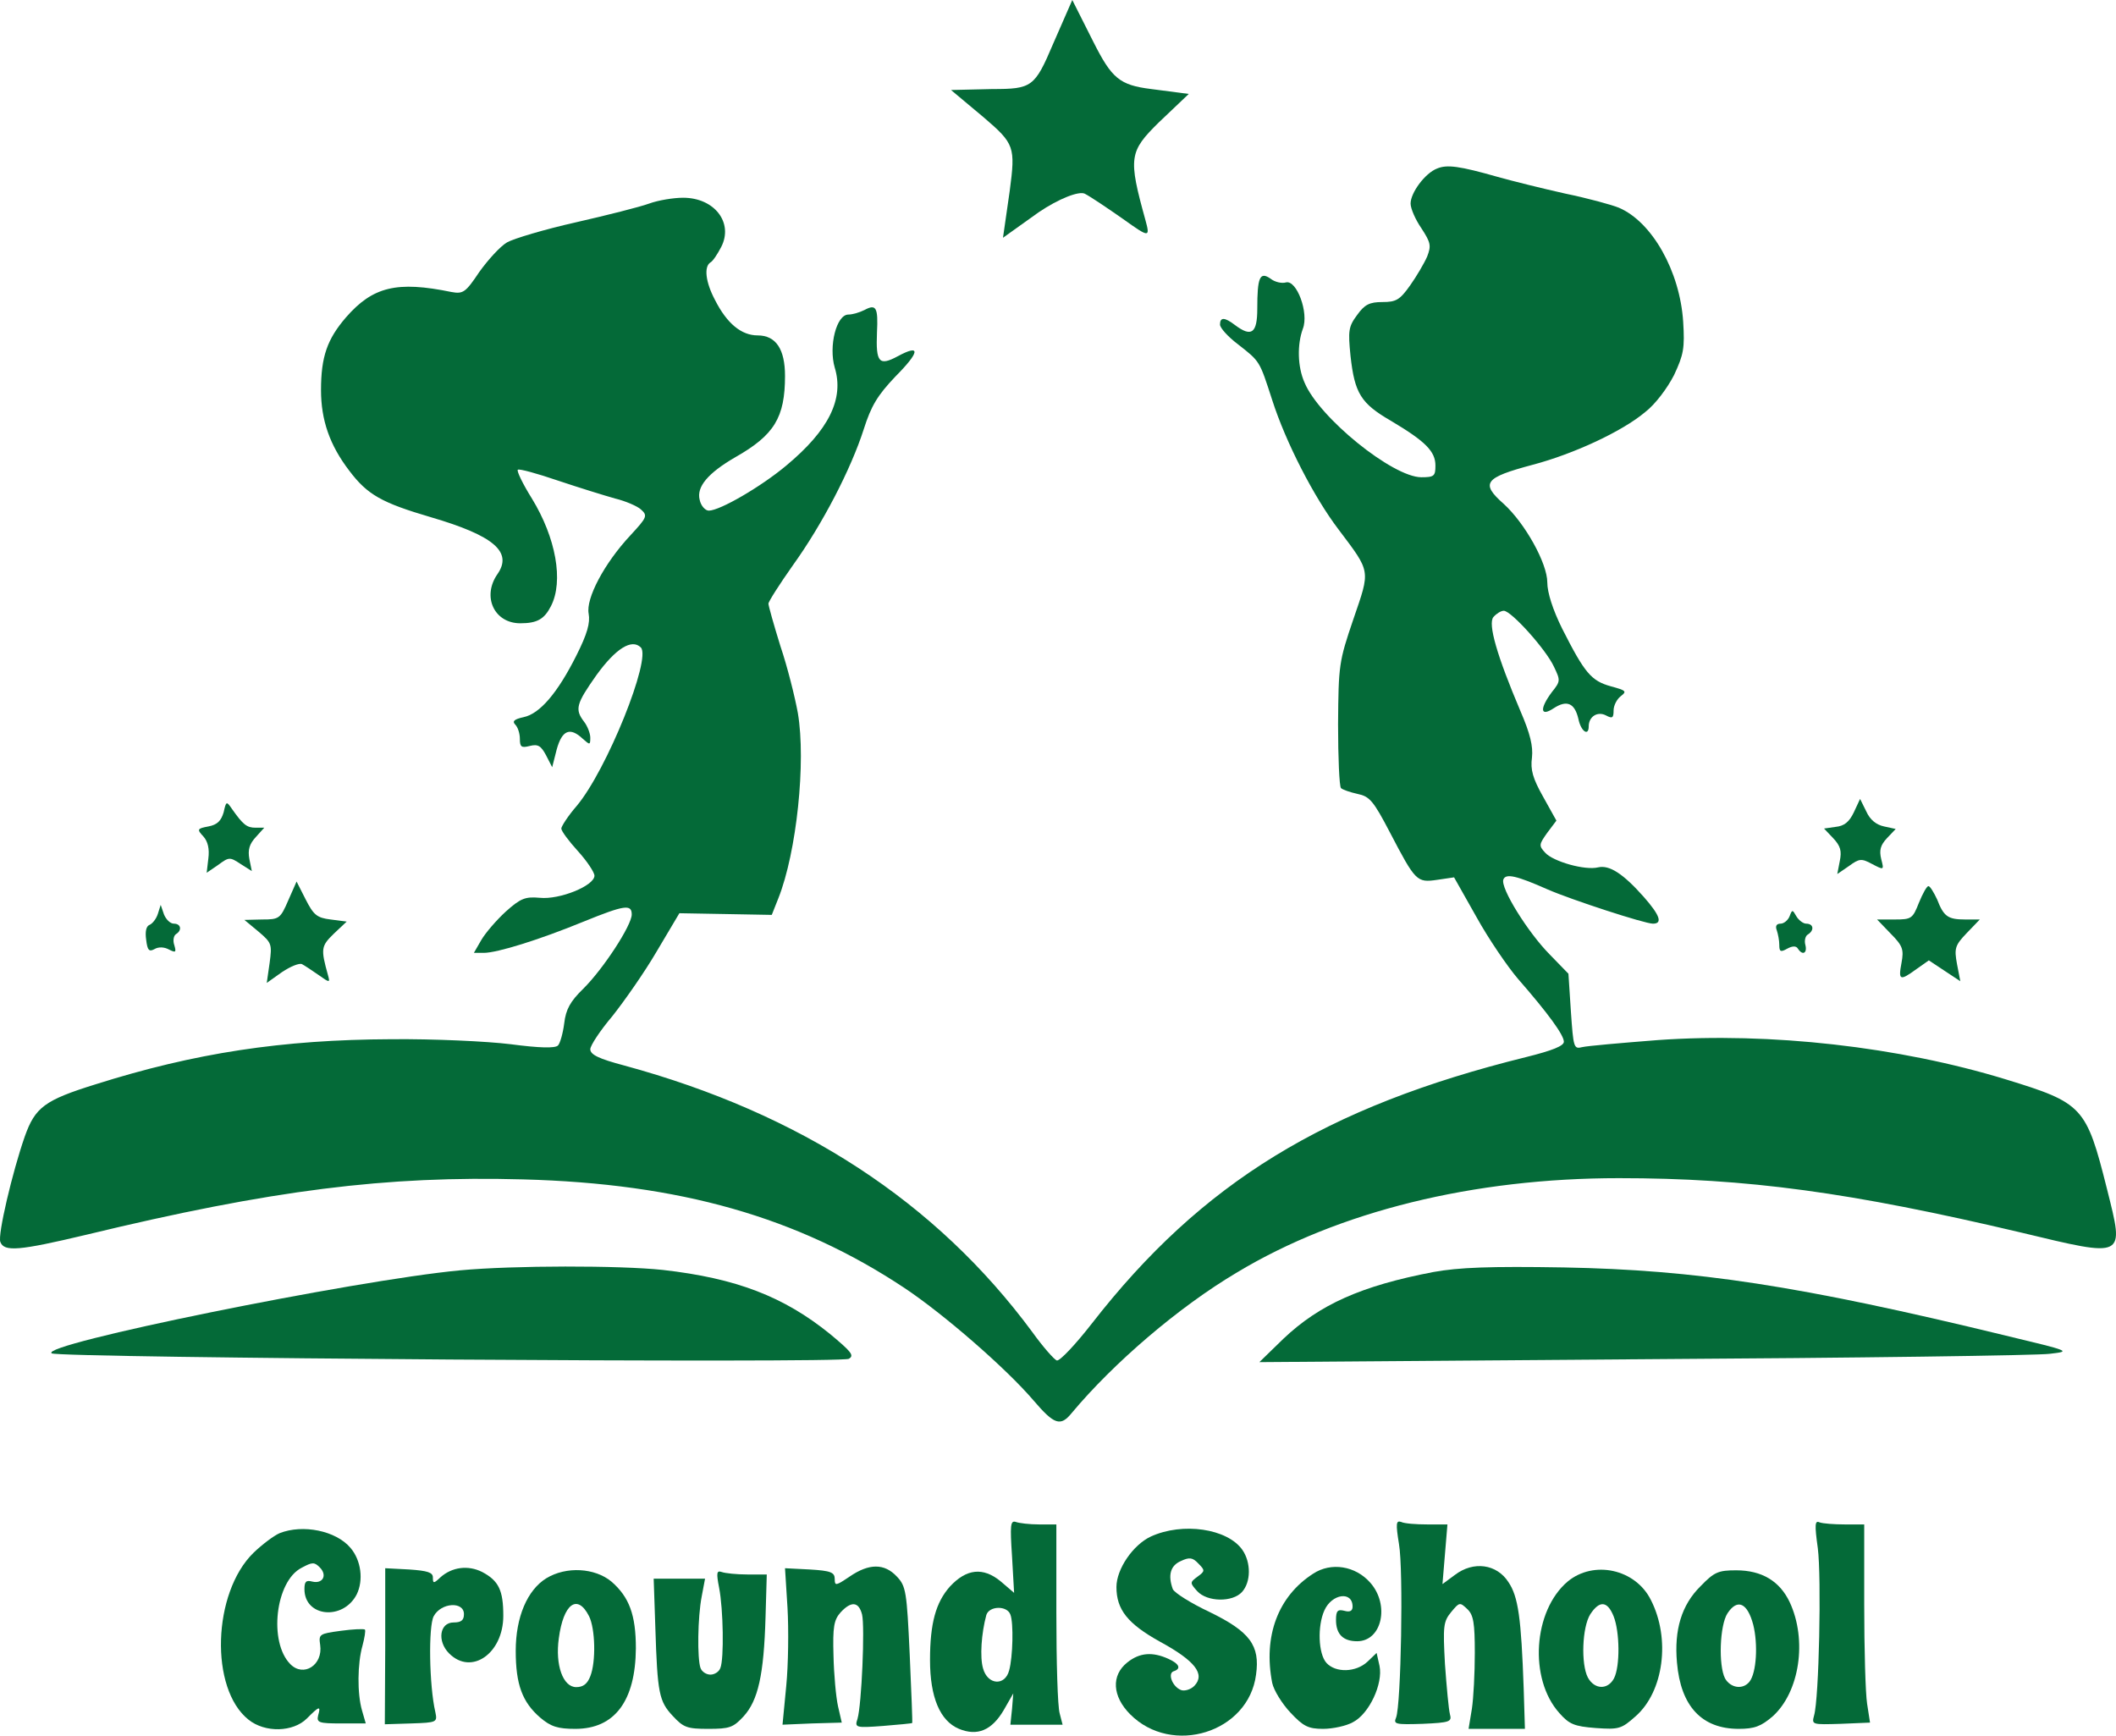
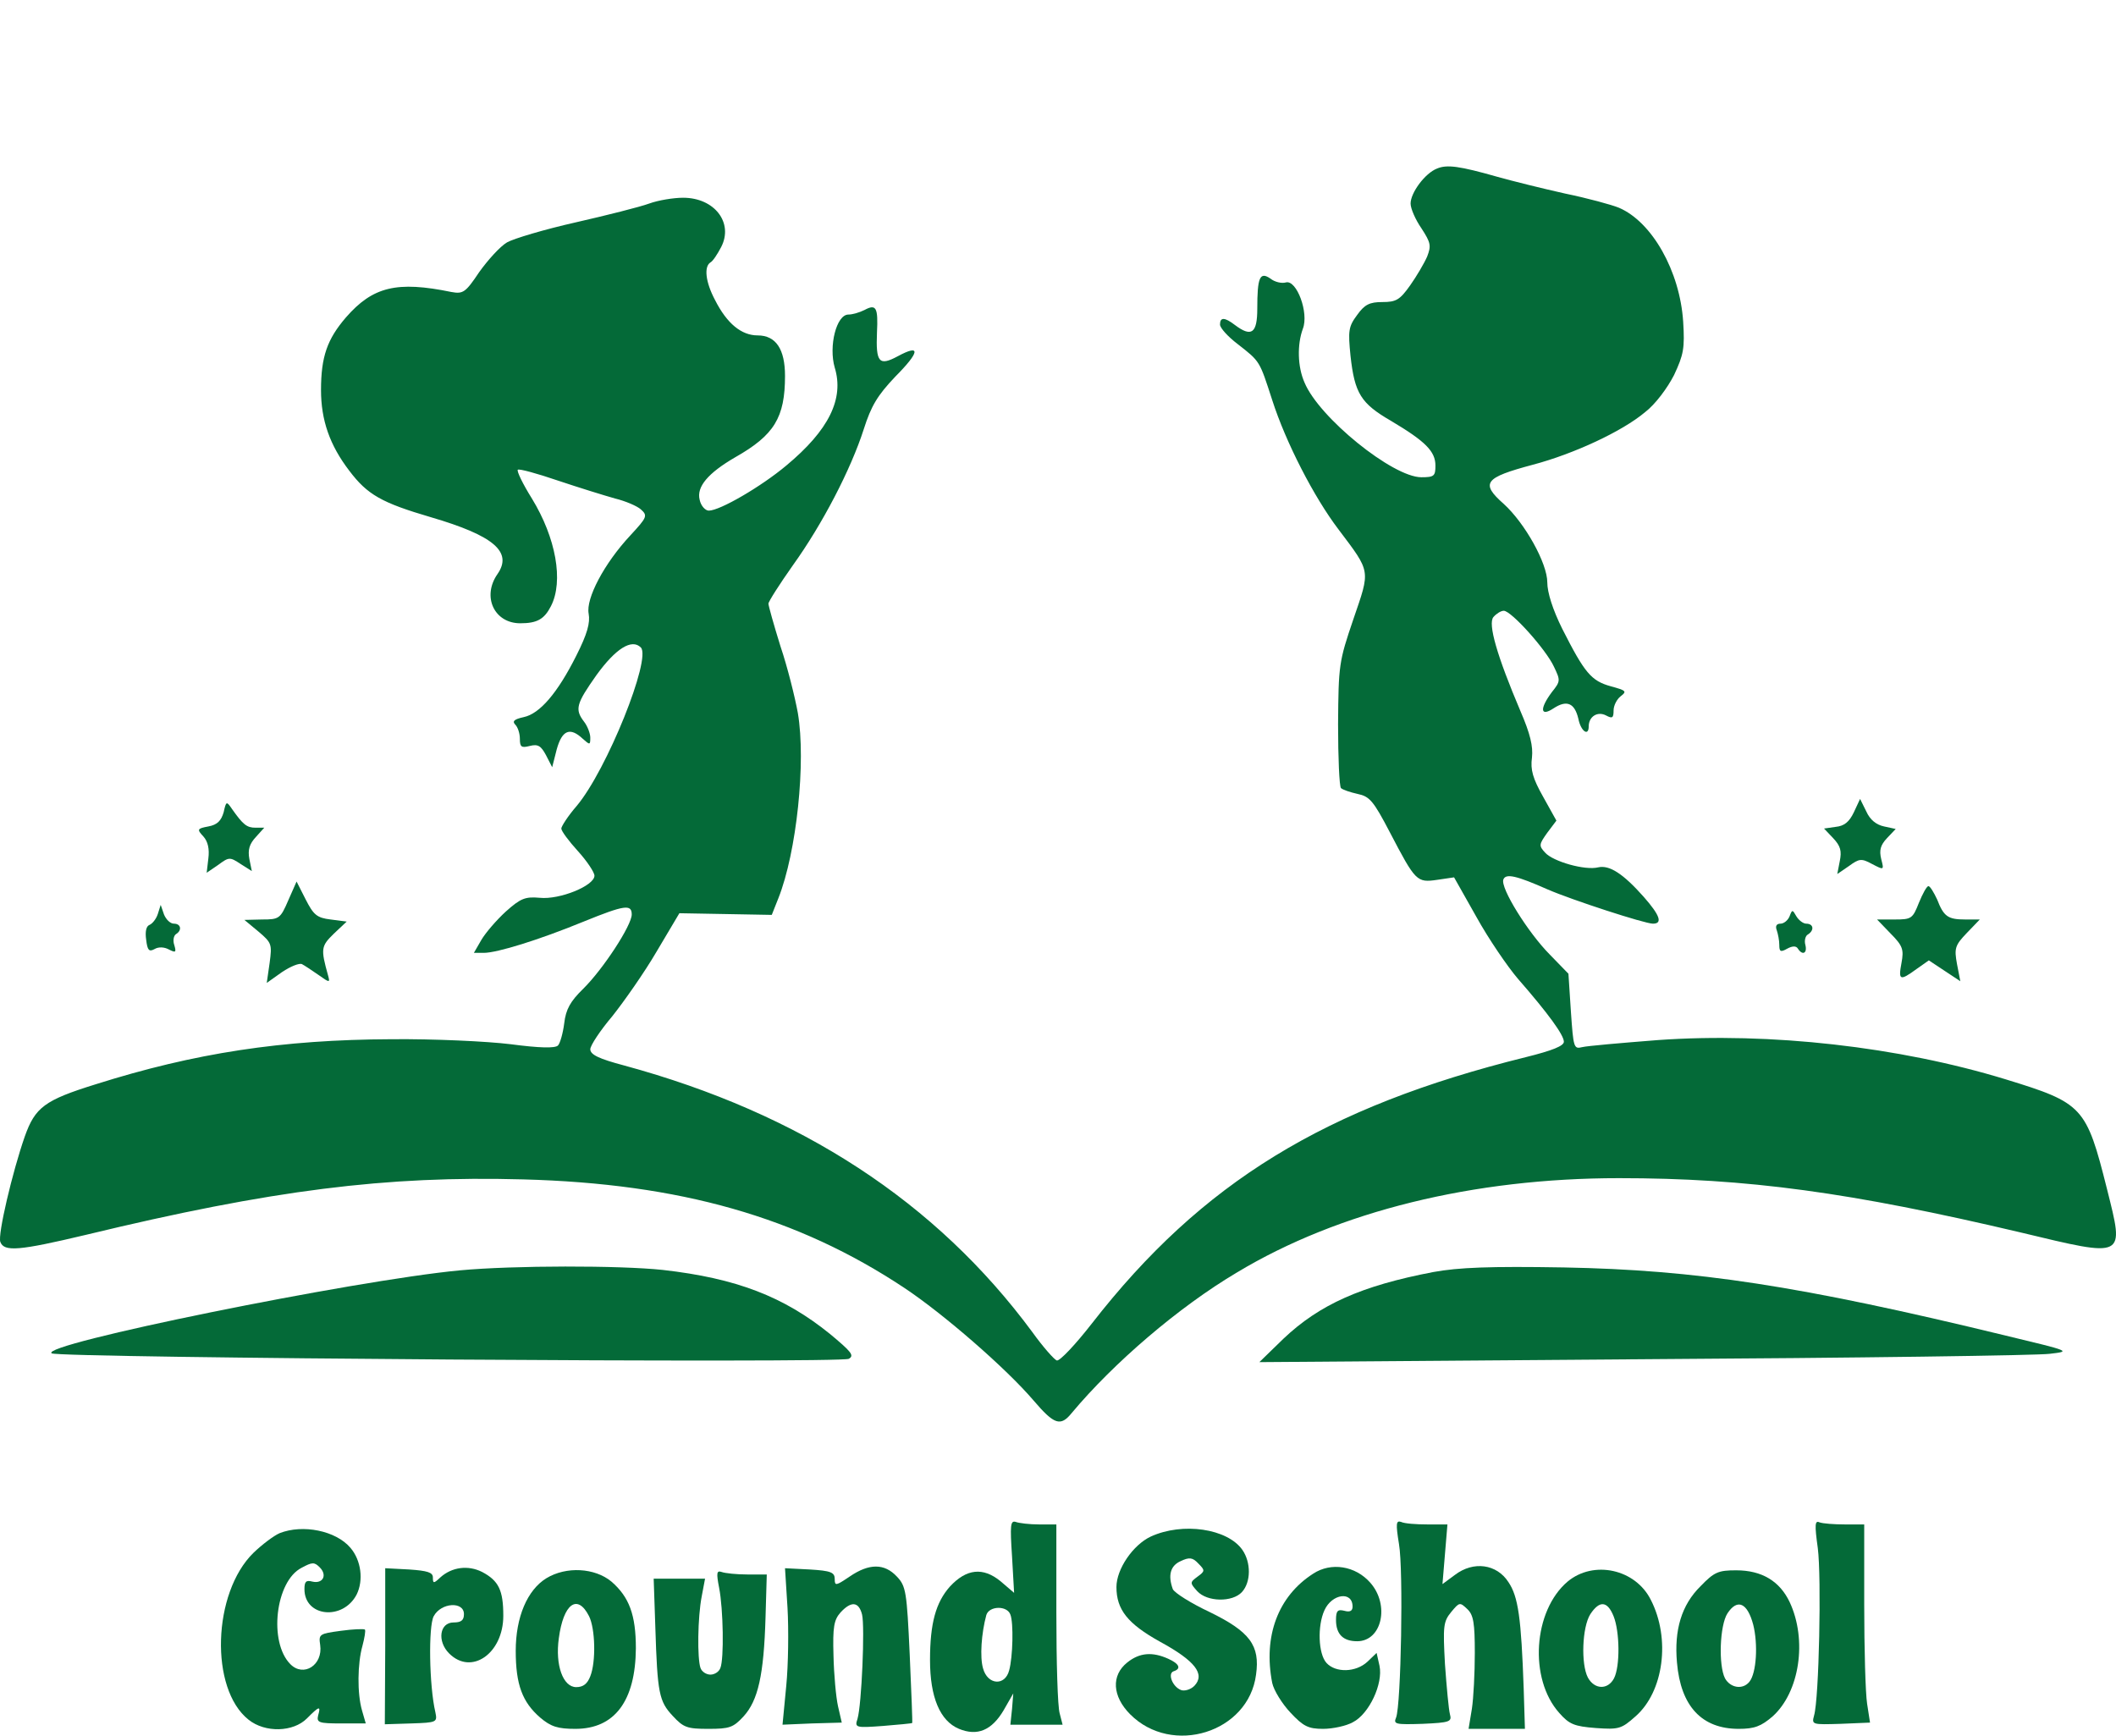
<svg xmlns="http://www.w3.org/2000/svg" width="89" height="73" viewBox="0 0 89 73" fill="none">
-   <path d="M60.445 7.088C59.94 7.281 59.33 8.106 59.33 8.562C59.33 8.773 59.539 9.247 59.783 9.598C60.183 10.212 60.201 10.335 60.027 10.791C59.905 11.072 59.574 11.633 59.312 12.002C58.877 12.616 58.72 12.704 58.145 12.704C57.605 12.704 57.395 12.809 57.082 13.248C56.716 13.739 56.698 13.914 56.803 14.967C56.977 16.546 57.239 16.968 58.511 17.704C59.957 18.564 60.375 18.985 60.375 19.582C60.375 20.021 60.323 20.073 59.783 20.073C58.58 20.073 55.479 17.564 54.869 16.09C54.573 15.423 54.555 14.493 54.799 13.827C55.06 13.16 54.538 11.756 54.085 11.879C53.91 11.931 53.614 11.861 53.44 11.721C52.987 11.405 52.882 11.668 52.882 12.984C52.882 14.02 52.639 14.195 51.941 13.669C51.506 13.335 51.314 13.335 51.314 13.651C51.314 13.791 51.645 14.16 52.063 14.476C53.004 15.213 52.969 15.16 53.51 16.827C54.085 18.617 55.27 20.916 56.298 22.267C57.674 24.092 57.639 23.951 56.925 26.039C56.315 27.829 56.298 27.97 56.28 30.461C56.28 31.865 56.333 33.076 56.402 33.146C56.472 33.216 56.786 33.322 57.099 33.392C57.605 33.497 57.761 33.672 58.458 35.006C59.539 37.077 59.591 37.129 60.445 37.006L61.159 36.901L62.1 38.568C62.605 39.481 63.407 40.656 63.843 41.165C65.115 42.621 65.777 43.534 65.777 43.815C65.777 43.99 65.306 44.183 64.174 44.464C55.74 46.552 50.547 49.728 45.93 55.659C45.233 56.554 44.571 57.256 44.449 57.221C44.344 57.186 43.874 56.659 43.421 56.028C39.378 50.553 33.68 46.833 26.257 44.815C25.194 44.534 24.828 44.359 24.828 44.131C24.828 43.973 25.247 43.341 25.752 42.744C26.24 42.13 27.094 40.919 27.616 40.025L28.575 38.41L30.526 38.445L32.461 38.48L32.739 37.779C33.506 35.848 33.907 32.041 33.558 29.988C33.436 29.321 33.123 28.057 32.826 27.18C32.548 26.285 32.321 25.478 32.321 25.39C32.321 25.302 32.791 24.566 33.349 23.776C34.586 22.056 35.789 19.74 36.329 18.055C36.642 17.073 36.904 16.634 37.653 15.845C38.699 14.792 38.733 14.458 37.758 14.985C36.974 15.406 36.834 15.248 36.886 13.985C36.939 12.932 36.852 12.774 36.364 13.037C36.154 13.142 35.858 13.23 35.684 13.23C35.179 13.23 34.848 14.564 35.109 15.459C35.51 16.774 34.865 18.09 33.07 19.582C32.025 20.459 30.282 21.477 29.812 21.477C29.672 21.477 29.481 21.284 29.428 21.021C29.289 20.477 29.777 19.898 30.927 19.231C32.565 18.301 33.018 17.564 33.018 15.809C33.018 14.686 32.635 14.107 31.868 14.107C31.189 14.107 30.579 13.616 30.073 12.616C29.672 11.861 29.603 11.212 29.882 11.037C29.986 10.984 30.178 10.686 30.335 10.387C30.857 9.37 30.056 8.317 28.732 8.317C28.331 8.317 27.686 8.422 27.303 8.562C26.919 8.703 25.525 9.054 24.218 9.352C22.894 9.65 21.605 10.036 21.326 10.194C21.03 10.37 20.524 10.931 20.159 11.44C19.584 12.3 19.479 12.37 18.991 12.282C16.691 11.809 15.68 12.054 14.548 13.353C13.764 14.265 13.502 15.002 13.502 16.406C13.502 17.669 13.868 18.722 14.687 19.793C15.454 20.81 16.046 21.144 18.137 21.758C20.768 22.53 21.57 23.214 20.925 24.144C20.263 25.092 20.786 26.215 21.884 26.215C22.598 26.215 22.894 26.039 23.173 25.495C23.713 24.443 23.382 22.618 22.372 20.968C21.988 20.354 21.727 19.81 21.779 19.758C21.831 19.705 22.598 19.916 23.469 20.214C24.358 20.512 25.438 20.846 25.874 20.968C26.309 21.074 26.797 21.284 26.954 21.424C27.25 21.688 27.216 21.758 26.519 22.512C25.403 23.706 24.637 25.18 24.759 25.811C24.828 26.197 24.706 26.654 24.236 27.584C23.452 29.145 22.703 30.023 22.023 30.163C21.622 30.251 21.535 30.338 21.674 30.479C21.779 30.584 21.866 30.847 21.866 31.076C21.866 31.426 21.936 31.462 22.284 31.374C22.633 31.286 22.755 31.374 22.964 31.76L23.225 32.269L23.417 31.514C23.643 30.707 23.975 30.567 24.515 31.076C24.811 31.339 24.828 31.339 24.828 31.023C24.828 30.847 24.706 30.532 24.567 30.356C24.166 29.83 24.236 29.602 25.09 28.391C25.891 27.285 26.571 26.847 26.954 27.233C27.407 27.689 25.525 32.392 24.253 33.901C23.887 34.322 23.609 34.76 23.609 34.848C23.609 34.953 23.922 35.374 24.306 35.796C24.689 36.217 25.003 36.691 25.003 36.831C25.003 37.252 23.539 37.849 22.703 37.761C22.093 37.708 21.901 37.779 21.274 38.34C20.89 38.691 20.42 39.235 20.246 39.533L19.932 40.077H20.35C20.908 40.077 22.668 39.533 24.55 38.761C26.275 38.059 26.571 38.024 26.571 38.463C26.571 38.919 25.369 40.761 24.532 41.586C23.992 42.113 23.8 42.446 23.731 43.043C23.678 43.464 23.556 43.885 23.469 43.973C23.347 44.096 22.685 44.078 21.483 43.92C20.49 43.797 18.242 43.692 16.465 43.709C11.864 43.727 8.188 44.288 4.023 45.605C1.88 46.271 1.479 46.57 1.043 47.798C0.521 49.289 -0.107 51.957 0.015 52.237C0.172 52.658 0.8 52.606 3.605 51.939C11.446 50.044 16.255 49.447 22.006 49.605C28.592 49.781 33.541 51.185 38.036 54.168C39.674 55.255 42.323 57.554 43.473 58.905C44.344 59.923 44.606 60.011 45.076 59.432C46.836 57.326 49.572 54.975 52.029 53.518C56.315 50.939 61.978 49.553 68.094 49.553C73.496 49.553 77.835 50.149 84.979 51.834C89.44 52.904 89.353 52.939 88.621 50.009C87.749 46.535 87.61 46.394 84.352 45.394C79.874 44.025 74.454 43.411 69.732 43.745C68.181 43.867 66.753 43.99 66.543 44.043C66.195 44.131 66.178 44.06 66.073 42.551L65.969 40.955L65.184 40.147C64.278 39.235 63.093 37.34 63.233 36.989C63.337 36.726 63.79 36.831 65.097 37.41C66.108 37.849 69.175 38.849 69.523 38.849C69.941 38.849 69.819 38.498 69.14 37.726C68.269 36.743 67.694 36.375 67.223 36.48C66.665 36.62 65.324 36.234 64.993 35.866C64.714 35.568 64.731 35.515 65.08 35.024L65.463 34.515L64.906 33.514C64.47 32.742 64.365 32.374 64.435 31.865C64.487 31.391 64.365 30.865 63.947 29.9C62.971 27.601 62.571 26.233 62.815 25.952C62.937 25.811 63.128 25.689 63.25 25.689C63.564 25.689 65.028 27.32 65.359 28.04C65.637 28.619 65.637 28.654 65.272 29.11C64.749 29.812 64.784 30.163 65.341 29.794C65.899 29.426 66.23 29.566 66.387 30.233C66.491 30.76 66.822 30.988 66.822 30.549C66.822 30.145 67.188 29.9 67.554 30.093C67.816 30.233 67.868 30.198 67.868 29.882C67.868 29.672 68.007 29.409 68.164 29.286C68.443 29.075 68.391 29.04 67.746 28.864C66.927 28.636 66.648 28.303 65.707 26.443C65.306 25.636 65.08 24.916 65.08 24.495C65.08 23.688 64.139 22.004 63.25 21.196C62.257 20.319 62.431 20.091 64.47 19.547C66.195 19.091 68.234 18.143 69.192 17.336C69.628 17.003 70.133 16.318 70.412 15.774C70.813 14.915 70.865 14.651 70.795 13.528C70.656 11.405 69.488 9.335 68.094 8.738C67.798 8.615 66.77 8.334 65.829 8.141C64.888 7.931 63.616 7.615 62.989 7.439C61.386 6.983 60.863 6.913 60.445 7.088Z" fill="#046A38" />
+   <path d="M60.445 7.088C59.94 7.281 59.33 8.106 59.33 8.562C59.33 8.773 59.539 9.247 59.783 9.598C60.183 10.212 60.201 10.335 60.027 10.791C59.905 11.072 59.574 11.633 59.312 12.002C58.877 12.616 58.72 12.704 58.145 12.704C57.605 12.704 57.395 12.809 57.082 13.248C56.716 13.739 56.698 13.914 56.803 14.967C56.977 16.546 57.239 16.968 58.511 17.704C59.957 18.564 60.375 18.985 60.375 19.582C60.375 20.021 60.323 20.073 59.783 20.073C58.58 20.073 55.479 17.564 54.869 16.09C54.573 15.423 54.555 14.493 54.799 13.827C55.06 13.16 54.538 11.756 54.085 11.879C53.91 11.931 53.614 11.861 53.44 11.721C52.987 11.405 52.882 11.668 52.882 12.984C52.882 14.02 52.639 14.195 51.941 13.669C51.506 13.335 51.314 13.335 51.314 13.651C51.314 13.791 51.645 14.16 52.063 14.476C53.004 15.213 52.969 15.16 53.51 16.827C54.085 18.617 55.27 20.916 56.298 22.267C57.674 24.092 57.639 23.951 56.925 26.039C56.315 27.829 56.298 27.97 56.28 30.461C56.28 31.865 56.333 33.076 56.402 33.146C56.472 33.216 56.786 33.322 57.099 33.392C57.605 33.497 57.761 33.672 58.458 35.006C59.539 37.077 59.591 37.129 60.445 37.006L61.159 36.901L62.1 38.568C62.605 39.481 63.407 40.656 63.843 41.165C65.115 42.621 65.777 43.534 65.777 43.815C65.777 43.99 65.306 44.183 64.174 44.464C55.74 46.552 50.547 49.728 45.93 55.659C45.233 56.554 44.571 57.256 44.449 57.221C44.344 57.186 43.874 56.659 43.421 56.028C39.378 50.553 33.68 46.833 26.257 44.815C25.194 44.534 24.828 44.359 24.828 44.131C24.828 43.973 25.247 43.341 25.752 42.744C26.24 42.13 27.094 40.919 27.616 40.025L28.575 38.41L30.526 38.445L32.461 38.48L32.739 37.779C33.506 35.848 33.907 32.041 33.558 29.988C33.436 29.321 33.123 28.057 32.826 27.18C32.548 26.285 32.321 25.478 32.321 25.39C32.321 25.302 32.791 24.566 33.349 23.776C34.586 22.056 35.789 19.74 36.329 18.055C36.642 17.073 36.904 16.634 37.653 15.845C38.699 14.792 38.733 14.458 37.758 14.985C36.974 15.406 36.834 15.248 36.886 13.985C36.939 12.932 36.852 12.774 36.364 13.037C36.154 13.142 35.858 13.23 35.684 13.23C35.179 13.23 34.848 14.564 35.109 15.459C35.51 16.774 34.865 18.09 33.07 19.582C32.025 20.459 30.282 21.477 29.812 21.477C29.672 21.477 29.481 21.284 29.428 21.021C29.289 20.477 29.777 19.898 30.927 19.231C32.565 18.301 33.018 17.564 33.018 15.809C33.018 14.686 32.635 14.107 31.868 14.107C31.189 14.107 30.579 13.616 30.073 12.616C29.672 11.861 29.603 11.212 29.882 11.037C29.986 10.984 30.178 10.686 30.335 10.387C30.857 9.37 30.056 8.317 28.732 8.317C28.331 8.317 27.686 8.422 27.303 8.562C26.919 8.703 25.525 9.054 24.218 9.352C22.894 9.65 21.605 10.036 21.326 10.194C21.03 10.37 20.524 10.931 20.159 11.44C19.584 12.3 19.479 12.37 18.991 12.282C16.691 11.809 15.68 12.054 14.548 13.353C13.764 14.265 13.502 15.002 13.502 16.406C13.502 17.669 13.868 18.722 14.687 19.793C15.454 20.81 16.046 21.144 18.137 21.758C20.768 22.53 21.57 23.214 20.925 24.144C20.263 25.092 20.786 26.215 21.884 26.215C22.598 26.215 22.894 26.039 23.173 25.495C23.713 24.443 23.382 22.618 22.372 20.968C21.988 20.354 21.727 19.81 21.779 19.758C21.831 19.705 22.598 19.916 23.469 20.214C24.358 20.512 25.438 20.846 25.874 20.968C26.309 21.074 26.797 21.284 26.954 21.424C27.25 21.688 27.216 21.758 26.519 22.512C25.403 23.706 24.637 25.18 24.759 25.811C24.828 26.197 24.706 26.654 24.236 27.584C23.452 29.145 22.703 30.023 22.023 30.163C21.622 30.251 21.535 30.338 21.674 30.479C21.779 30.584 21.866 30.847 21.866 31.076C21.866 31.426 21.936 31.462 22.284 31.374C22.633 31.286 22.755 31.374 22.964 31.76L23.225 32.269L23.417 31.514C23.643 30.707 23.975 30.567 24.515 31.076C24.811 31.339 24.828 31.339 24.828 31.023C24.828 30.847 24.706 30.532 24.567 30.356C24.166 29.83 24.236 29.602 25.09 28.391C25.891 27.285 26.571 26.847 26.954 27.233C27.407 27.689 25.525 32.392 24.253 33.901C23.887 34.322 23.609 34.76 23.609 34.848C23.609 34.953 23.922 35.374 24.306 35.796C24.689 36.217 25.003 36.691 25.003 36.831C25.003 37.252 23.539 37.849 22.703 37.761C22.093 37.708 21.901 37.779 21.274 38.34C20.89 38.691 20.42 39.235 20.246 39.533L19.932 40.077H20.35C20.908 40.077 22.668 39.533 24.55 38.761C26.275 38.059 26.571 38.024 26.571 38.463C26.571 38.919 25.369 40.761 24.532 41.586C23.992 42.113 23.8 42.446 23.731 43.043C23.678 43.464 23.556 43.885 23.469 43.973C23.347 44.096 22.685 44.078 21.483 43.92C20.49 43.797 18.242 43.692 16.465 43.709C11.864 43.727 8.188 44.288 4.023 45.605C1.88 46.271 1.479 46.57 1.043 47.798C0.521 49.289 -0.107 51.957 0.015 52.237C0.172 52.658 0.8 52.606 3.605 51.939C11.446 50.044 16.255 49.447 22.006 49.605C28.592 49.781 33.541 51.185 38.036 54.168C39.674 55.255 42.323 57.554 43.473 58.905C44.344 59.923 44.606 60.011 45.076 59.432C46.836 57.326 49.572 54.975 52.029 53.518C56.315 50.939 61.978 49.553 68.094 49.553C73.496 49.553 77.835 50.149 84.979 51.834C89.44 52.904 89.353 52.939 88.621 50.009C87.749 46.535 87.61 46.394 84.352 45.394C79.874 44.025 74.454 43.411 69.732 43.745C68.181 43.867 66.753 43.99 66.543 44.043C66.195 44.131 66.178 44.06 66.073 42.551L65.969 40.955L65.184 40.147C64.278 39.235 63.093 37.34 63.233 36.989C63.337 36.726 63.79 36.831 65.097 37.41C66.108 37.849 69.175 38.849 69.523 38.849C69.941 38.849 69.819 38.498 69.14 37.726C68.269 36.743 67.694 36.375 67.223 36.48C66.665 36.62 65.324 36.234 64.993 35.866C64.714 35.568 64.731 35.515 65.08 35.024L65.463 34.515L64.906 33.514C64.47 32.742 64.365 32.374 64.435 31.865C64.487 31.391 64.365 30.865 63.947 29.9C62.971 27.601 62.571 26.233 62.815 25.952C62.937 25.811 63.128 25.689 63.25 25.689C63.564 25.689 65.028 27.32 65.359 28.04C65.637 28.619 65.637 28.654 65.272 29.11C64.749 29.812 64.784 30.163 65.341 29.794C65.899 29.426 66.23 29.566 66.387 30.233C66.491 30.76 66.822 30.988 66.822 30.549C66.822 30.145 67.188 29.9 67.554 30.093C67.816 30.233 67.868 30.198 67.868 29.882C67.868 29.672 68.007 29.409 68.164 29.286C68.443 29.075 68.391 29.04 67.746 28.864C66.927 28.636 66.648 28.303 65.707 26.443C65.306 25.636 65.08 24.916 65.08 24.495C65.08 23.688 64.139 22.004 63.25 21.196C62.257 20.319 62.431 20.091 64.47 19.547C66.195 19.091 68.234 18.143 69.192 17.336C69.628 17.003 70.133 16.318 70.412 15.774C70.813 14.915 70.865 14.651 70.795 13.528C70.656 11.405 69.488 9.334 68.094 8.738C67.798 8.615 66.77 8.334 65.829 8.141C64.888 7.931 63.616 7.615 62.989 7.439C61.386 6.983 60.863 6.913 60.445 7.088Z" fill="#046A38" />
  <path d="M77.974 34.164C77.782 34.567 77.573 34.743 77.207 34.778L76.72 34.848L77.103 35.252C77.417 35.585 77.469 35.796 77.382 36.217L77.277 36.761L77.765 36.427C78.201 36.111 78.288 36.094 78.741 36.34C79.246 36.603 79.246 36.603 79.124 36.129C79.037 35.761 79.089 35.55 79.368 35.252L79.734 34.866L79.246 34.76C78.915 34.69 78.654 34.48 78.497 34.129L78.236 33.602L77.974 34.164Z" fill="#046A38" />
  <path d="M9.407 34.164C9.303 34.515 9.146 34.69 8.763 34.76C8.292 34.848 8.275 34.883 8.554 35.181C8.745 35.392 8.815 35.708 8.763 36.111L8.693 36.708L9.181 36.375C9.634 36.041 9.669 36.041 10.122 36.34L10.592 36.638L10.488 36.129C10.418 35.743 10.488 35.497 10.767 35.199L11.115 34.813H10.749C10.383 34.813 10.226 34.69 9.756 34.023C9.529 33.69 9.512 33.69 9.407 34.164Z" fill="#046A38" />
  <path d="M12.126 37.866C11.794 38.638 11.742 38.673 11.028 38.673L10.279 38.691L10.871 39.182C11.429 39.656 11.446 39.709 11.341 40.498L11.22 41.341L11.864 40.884C12.23 40.639 12.596 40.498 12.701 40.551C12.805 40.604 13.119 40.814 13.398 41.007C13.868 41.341 13.886 41.341 13.798 41.025C13.485 39.902 13.502 39.796 14.042 39.27L14.582 38.761L13.903 38.673C13.328 38.603 13.188 38.48 12.857 37.831L12.474 37.077L12.126 37.866Z" fill="#046A38" />
  <path d="M80.71 37.971C80.448 38.638 80.396 38.673 79.699 38.673H78.95L79.525 39.27C80.03 39.779 80.083 39.937 79.978 40.498C79.839 41.235 79.908 41.27 80.605 40.761L81.128 40.393L81.79 40.832L82.452 41.27L82.313 40.551C82.191 39.884 82.226 39.761 82.731 39.235L83.271 38.673H82.661C81.93 38.673 81.755 38.551 81.477 37.831C81.337 37.533 81.18 37.27 81.111 37.27C81.041 37.27 80.867 37.586 80.71 37.971Z" fill="#046A38" />
  <path d="M6.637 38.445C6.567 38.656 6.41 38.849 6.288 38.901C6.149 38.954 6.097 39.182 6.149 39.533C6.201 39.972 6.271 40.042 6.497 39.919C6.672 39.814 6.916 39.831 7.107 39.937C7.386 40.077 7.421 40.06 7.334 39.761C7.264 39.568 7.299 39.358 7.404 39.288C7.665 39.13 7.613 38.849 7.316 38.849C7.16 38.849 6.985 38.673 6.898 38.463L6.759 38.059L6.637 38.445Z" fill="#046A38" />
  <path d="M75.273 38.533C75.204 38.709 75.029 38.849 74.89 38.849C74.716 38.849 74.663 38.954 74.733 39.13C74.785 39.288 74.838 39.551 74.838 39.744C74.838 40.025 74.89 40.06 75.169 39.902C75.395 39.779 75.552 39.779 75.622 39.902C75.814 40.2 76.023 40.095 75.935 39.744C75.883 39.568 75.935 39.358 76.04 39.305C76.319 39.13 76.284 38.849 75.97 38.849C75.848 38.849 75.657 38.709 75.552 38.533C75.395 38.252 75.378 38.252 75.273 38.533Z" fill="#046A38" />
  <path d="M19.34 53.431C14.879 53.852 1.584 56.554 2.176 56.922C2.49 57.115 35.353 57.344 35.702 57.151C35.945 57.01 35.806 56.852 34.9 56.098C32.966 54.536 30.979 53.764 27.878 53.413C26.066 53.22 21.605 53.22 19.34 53.431Z" fill="#046A38" />
  <path d="M60.288 53.501C57.256 54.08 55.496 54.87 53.98 56.308L52.969 57.291L69.14 57.168C78.044 57.115 85.728 57.01 86.216 56.94C87.122 56.835 87.105 56.835 84.334 56.168C75.657 54.062 71.335 53.413 65.777 53.308C62.658 53.255 61.351 53.308 60.288 53.501Z" fill="#046A38" />
  <path d="M42.567 65.468L42.654 66.995L42.079 66.503C41.347 65.907 40.65 65.977 39.953 66.731C39.361 67.398 39.117 68.275 39.117 69.82C39.117 71.381 39.535 72.382 40.336 72.715C41.103 73.031 41.713 72.785 42.218 71.925L42.619 71.224L42.567 71.873L42.497 72.54H43.595H44.693L44.571 72.066C44.484 71.785 44.431 69.89 44.431 67.837V64.117H43.699C43.299 64.117 42.863 64.064 42.724 64.012C42.497 63.941 42.48 64.152 42.567 65.468ZM42.497 67.907C42.636 68.258 42.602 69.697 42.445 70.258C42.271 70.925 41.539 70.873 41.347 70.171C41.208 69.697 41.277 68.697 41.486 67.925C41.608 67.539 42.358 67.521 42.497 67.907Z" fill="#046A38" />
  <path d="M58.842 64.942C59.033 66.029 58.929 71.715 58.72 72.241C58.598 72.522 58.702 72.54 59.835 72.504C60.985 72.452 61.072 72.417 60.985 72.101C60.933 71.908 60.846 70.96 60.776 69.995C60.689 68.398 60.706 68.205 61.037 67.802C61.386 67.381 61.403 67.381 61.717 67.679C61.978 67.925 62.031 68.275 62.031 69.521C62.031 70.364 61.978 71.416 61.908 71.873L61.769 72.715H62.954H64.139L64.087 71.013C63.982 68.047 63.86 67.153 63.442 66.538C62.954 65.784 61.978 65.643 61.194 66.24L60.671 66.626L60.776 65.363L60.88 64.117H60.027C59.574 64.117 59.068 64.082 58.929 64.011C58.72 63.941 58.702 64.082 58.842 64.942Z" fill="#046A38" />
  <path d="M76.458 65.117C76.615 66.345 76.51 71.452 76.301 72.153C76.197 72.54 76.214 72.54 77.416 72.504L78.654 72.452L78.532 71.662C78.462 71.224 78.41 69.346 78.41 67.486V64.117H77.591C77.155 64.117 76.667 64.082 76.528 64.029C76.336 63.941 76.319 64.117 76.458 65.117Z" fill="#046A38" />
  <path d="M11.76 64.485C11.516 64.591 11.028 64.959 10.662 65.31C8.937 66.995 8.815 71.03 10.453 72.329C11.15 72.89 12.335 72.855 12.91 72.276C13.432 71.75 13.502 71.732 13.38 72.153C13.31 72.452 13.415 72.487 14.339 72.487H15.384L15.227 71.943C15.018 71.224 15.036 69.96 15.245 69.223C15.332 68.89 15.384 68.591 15.349 68.539C15.297 68.504 14.844 68.521 14.339 68.591C13.432 68.714 13.398 68.732 13.467 69.188C13.589 70.03 12.77 70.557 12.213 69.995C11.289 69.065 11.585 66.503 12.683 65.942C13.136 65.696 13.223 65.696 13.45 65.924C13.781 66.258 13.572 66.626 13.136 66.521C12.875 66.451 12.805 66.521 12.805 66.837C12.805 68.012 14.426 68.17 15.001 67.065C15.297 66.468 15.192 65.626 14.739 65.1C14.13 64.38 12.736 64.099 11.76 64.485Z" fill="#046A38" />
  <path d="M48.404 64.626C47.655 64.977 46.958 65.994 46.958 66.749C46.958 67.697 47.428 68.293 48.788 69.048C50.269 69.855 50.704 70.416 50.234 70.908C50.077 71.066 49.816 71.136 49.676 71.083C49.31 70.943 49.101 70.381 49.363 70.293C49.694 70.188 49.607 69.978 49.136 69.767C48.474 69.469 47.934 69.504 47.411 69.925C46.731 70.469 46.784 71.346 47.533 72.101C49.293 73.873 52.517 72.873 52.83 70.434C53.004 69.206 52.569 68.626 50.879 67.802C50.094 67.433 49.398 66.995 49.328 66.837C49.119 66.258 49.223 65.854 49.659 65.661C50.025 65.486 50.164 65.503 50.408 65.766C50.687 66.047 50.687 66.082 50.373 66.31C50.042 66.556 50.042 66.573 50.356 66.924C50.774 67.381 51.837 67.398 52.238 66.96C52.621 66.538 52.621 65.714 52.255 65.187C51.628 64.292 49.746 64.012 48.404 64.626Z" fill="#046A38" />
  <path d="M16.203 69.241L16.186 72.522L17.301 72.487C18.381 72.452 18.399 72.434 18.311 72.013C18.05 70.89 18.015 68.398 18.242 67.977C18.555 67.398 19.514 67.346 19.514 67.889C19.514 68.153 19.392 68.24 19.078 68.24C18.486 68.24 18.381 69.03 18.887 69.539C19.828 70.487 21.169 69.539 21.169 67.96C21.169 66.889 20.977 66.486 20.28 66.117C19.688 65.819 19.009 65.907 18.521 66.345C18.242 66.609 18.207 66.609 18.207 66.345C18.207 66.135 17.98 66.065 17.214 66.012L16.203 65.959V69.241Z" fill="#046A38" />
  <path d="M33.123 67.626C33.175 68.539 33.157 70.03 33.07 70.908L32.913 72.54L34.151 72.487L35.405 72.452L35.248 71.767C35.161 71.381 35.074 70.416 35.057 69.627C35.022 68.433 35.074 68.135 35.353 67.819C35.806 67.328 36.12 67.363 36.259 67.907C36.381 68.416 36.242 71.697 36.067 72.294C35.945 72.662 35.98 72.68 37.148 72.592C37.792 72.54 38.35 72.487 38.367 72.469C38.385 72.452 38.333 71.171 38.263 69.591C38.141 66.942 38.106 66.714 37.723 66.31C37.2 65.749 36.555 65.749 35.736 66.31C35.161 66.696 35.109 66.714 35.109 66.415C35.109 66.135 34.952 66.065 34.063 66.012L33.018 65.959L33.123 67.626Z" fill="#046A38" />
  <path d="M55.235 66.187C53.754 67.135 53.126 68.82 53.51 70.785C53.579 71.101 53.928 71.662 54.276 72.031C54.817 72.61 55.026 72.715 55.653 72.715C56.054 72.715 56.629 72.592 56.907 72.434C57.587 72.083 58.179 70.82 58.023 70.065L57.901 69.521L57.517 69.89C57.029 70.346 56.176 70.364 55.792 69.942C55.444 69.556 55.409 68.381 55.705 67.731C56.019 67.03 56.89 66.907 56.89 67.574C56.89 67.749 56.786 67.819 56.542 67.749C56.263 67.679 56.193 67.749 56.193 68.135C56.193 68.732 56.489 69.03 57.082 69.03C58.127 69.03 58.458 67.503 57.639 66.573C57.012 65.854 55.984 65.696 55.235 66.187Z" fill="#046A38" />
  <path d="M22.981 66.38C22.18 66.872 21.692 68.012 21.692 69.434C21.692 70.855 21.971 71.592 22.72 72.241C23.173 72.627 23.469 72.715 24.201 72.715C25.856 72.715 26.728 71.539 26.745 69.328C26.745 67.925 26.466 67.17 25.717 66.521C25.02 65.942 23.818 65.871 22.981 66.38ZM24.776 67.977C25.038 68.504 25.072 69.89 24.828 70.504C24.706 70.82 24.532 70.96 24.236 70.96C23.678 70.96 23.347 70.03 23.504 68.907C23.696 67.451 24.288 67.012 24.776 67.977Z" fill="#046A38" />
  <path d="M30.247 66.784C30.422 67.679 30.457 69.767 30.3 70.153C30.247 70.311 30.056 70.434 29.882 70.434C29.707 70.434 29.516 70.311 29.463 70.153C29.324 69.767 29.341 68.03 29.516 67.135L29.655 66.398H28.575H27.494L27.564 68.451C27.651 71.223 27.721 71.557 28.296 72.171C28.749 72.662 28.906 72.715 29.794 72.715C30.683 72.715 30.84 72.662 31.276 72.189C31.885 71.522 32.129 70.451 32.199 68.012L32.251 66.222H31.432C30.979 66.222 30.491 66.17 30.352 66.117C30.143 66.047 30.125 66.152 30.247 66.784Z" fill="#046A38" />
  <path d="M65.934 66.521C64.487 67.749 64.296 70.609 65.585 72.048C66.003 72.522 66.212 72.61 67.118 72.68C68.094 72.75 68.199 72.715 68.791 72.189C69.976 71.153 70.272 68.925 69.436 67.293C68.791 65.994 67.031 65.608 65.934 66.521ZM67.868 67.977C68.129 68.626 68.147 70.083 67.885 70.592C67.624 71.083 67.066 71.066 66.787 70.557C66.491 69.995 66.543 68.433 66.892 67.889C67.275 67.31 67.606 67.328 67.868 67.977Z" fill="#046A38" />
  <path d="M71.527 66.714C70.725 67.503 70.412 68.556 70.534 69.925C70.691 71.767 71.579 72.715 73.13 72.715C73.792 72.715 74.071 72.61 74.559 72.189C75.692 71.171 76.023 68.977 75.273 67.381C74.855 66.503 74.106 66.047 73.025 66.047C72.276 66.047 72.102 66.117 71.527 66.714ZM73.74 68.328C73.949 69.153 73.879 70.364 73.583 70.732C73.304 71.083 72.782 70.995 72.555 70.592C72.276 70.048 72.329 68.363 72.66 67.854C73.078 67.223 73.496 67.416 73.74 68.328Z" fill="#046A38" />
-   <path d="M44.291 1.852C43.522 3.663 43.401 3.745 41.741 3.745L40 3.786L41.377 4.938C42.672 6.049 42.713 6.173 42.47 8.025L42.186 10L43.684 8.93C44.534 8.354 45.385 8.025 45.627 8.148C45.87 8.272 46.599 8.765 47.247 9.218C48.34 10 48.381 10 48.178 9.259C47.449 6.626 47.49 6.379 48.745 5.144L50 3.951L48.421 3.745C47.085 3.58 46.761 3.292 45.992 1.77L45.101 0L44.291 1.852Z" fill="#046A38" />
</svg>
